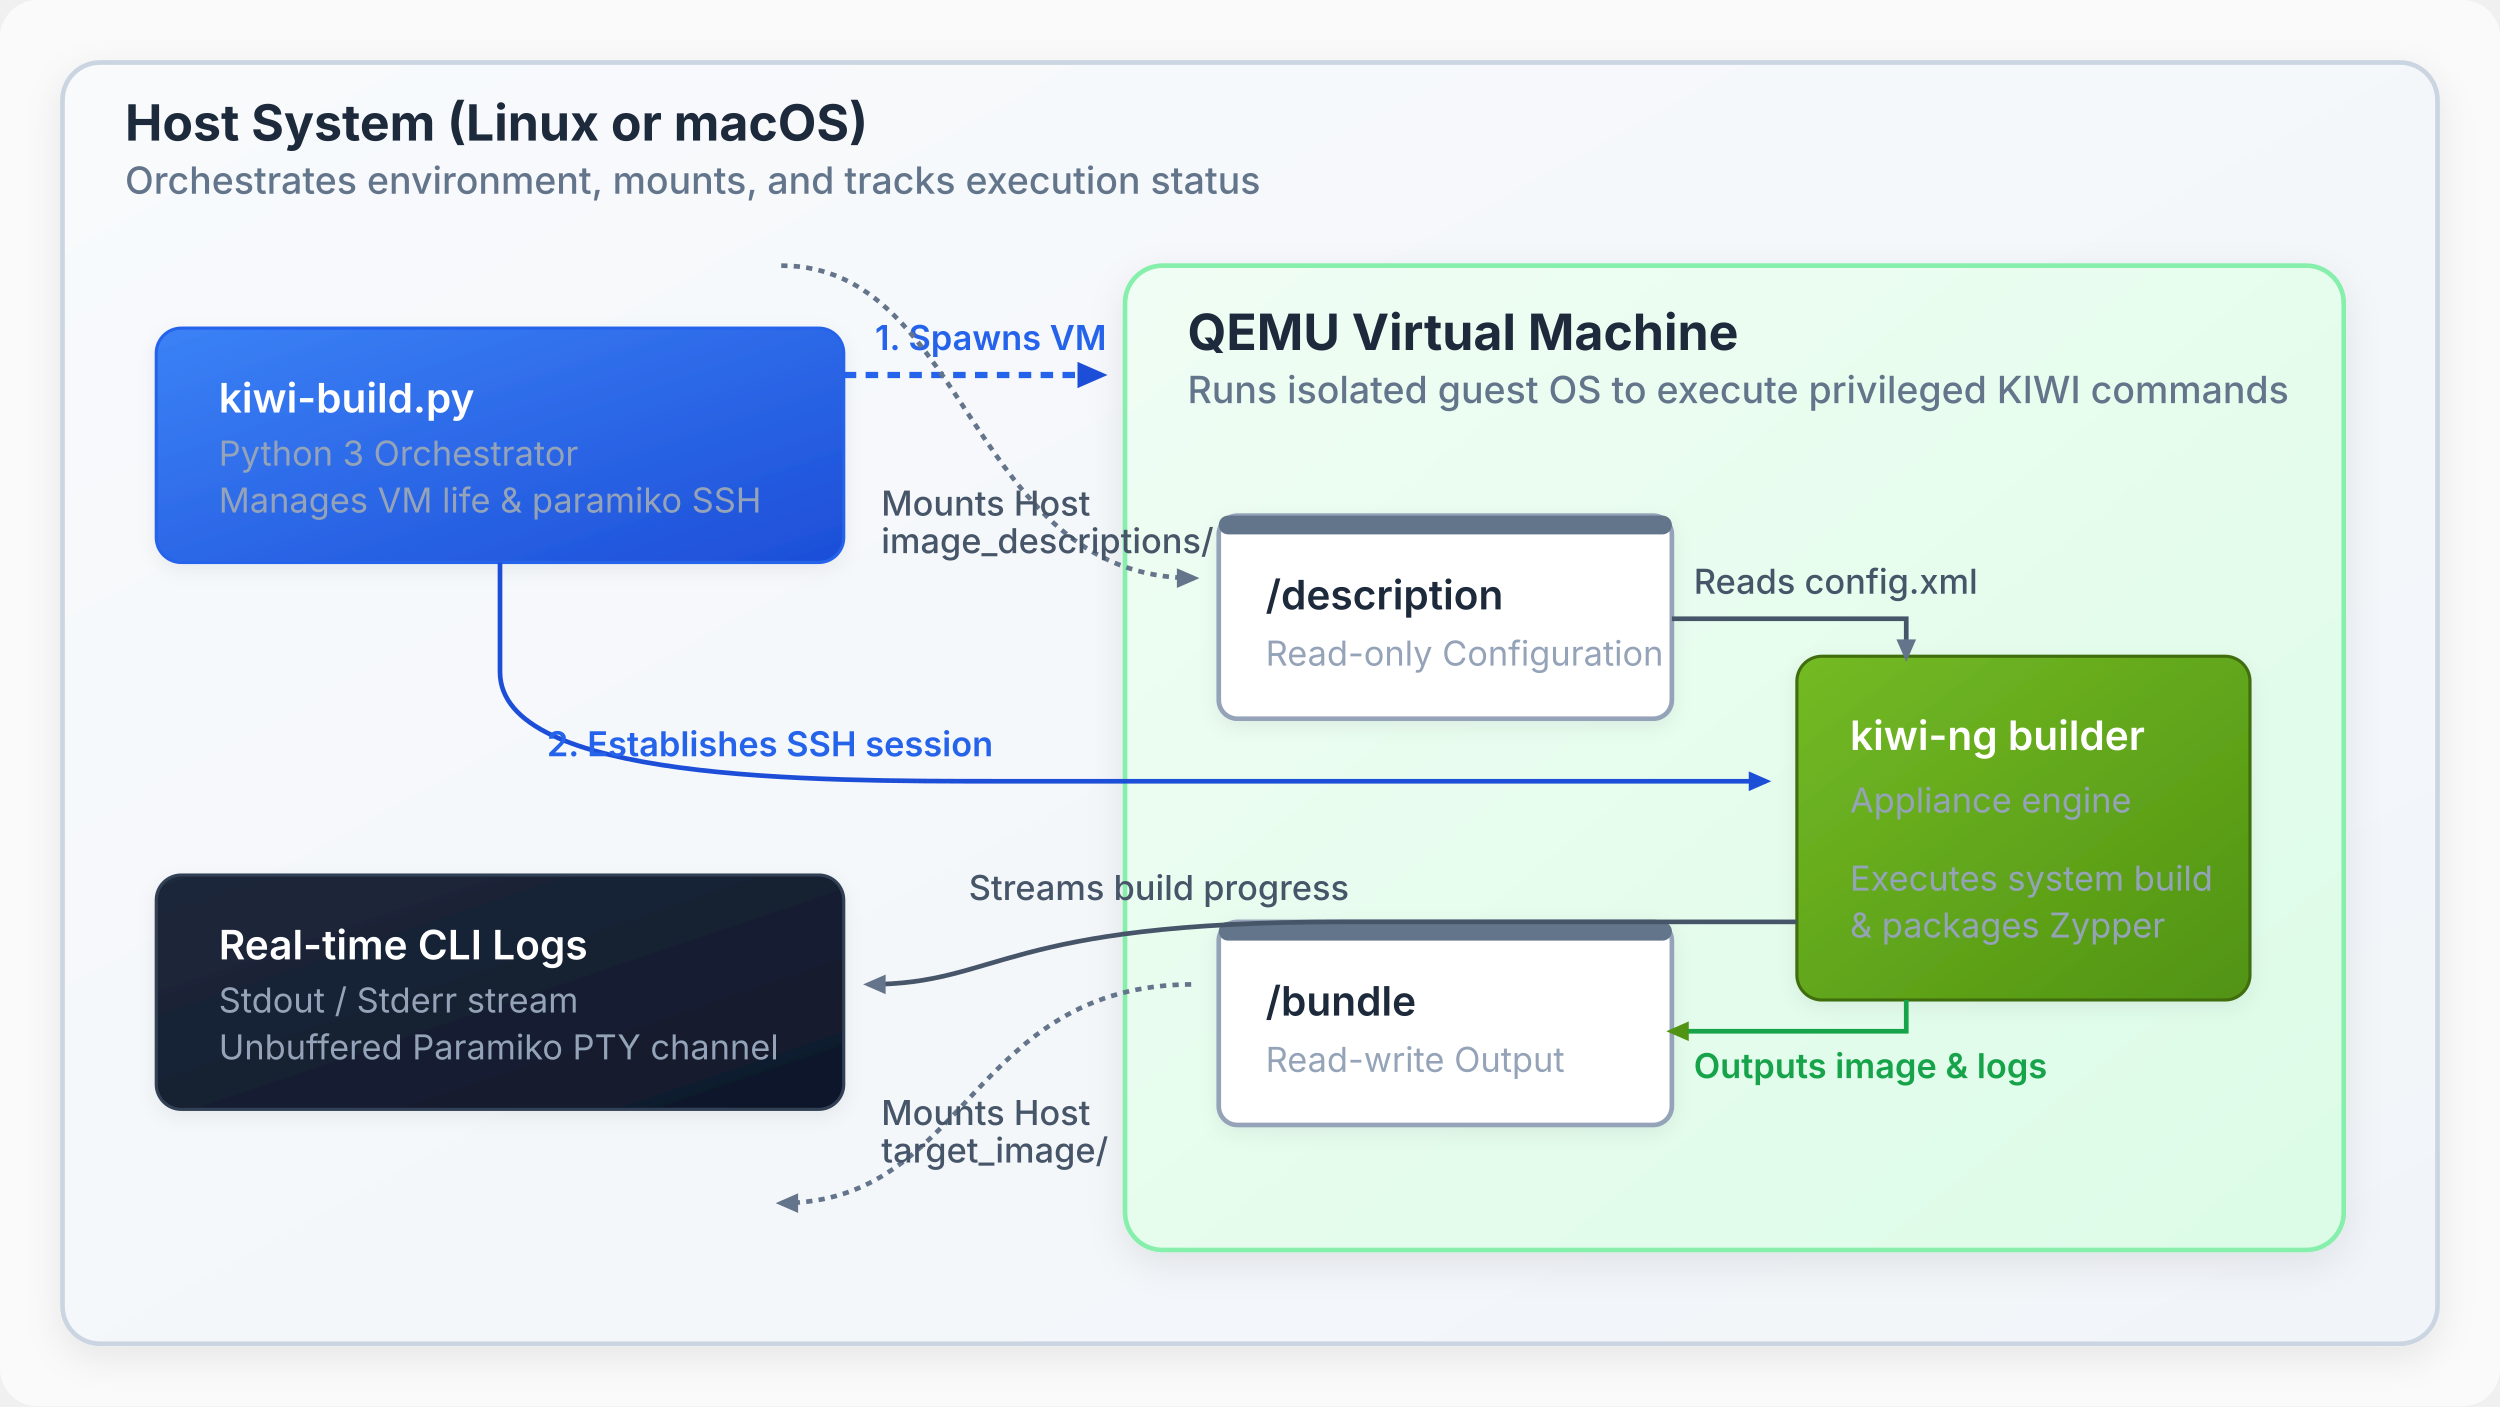
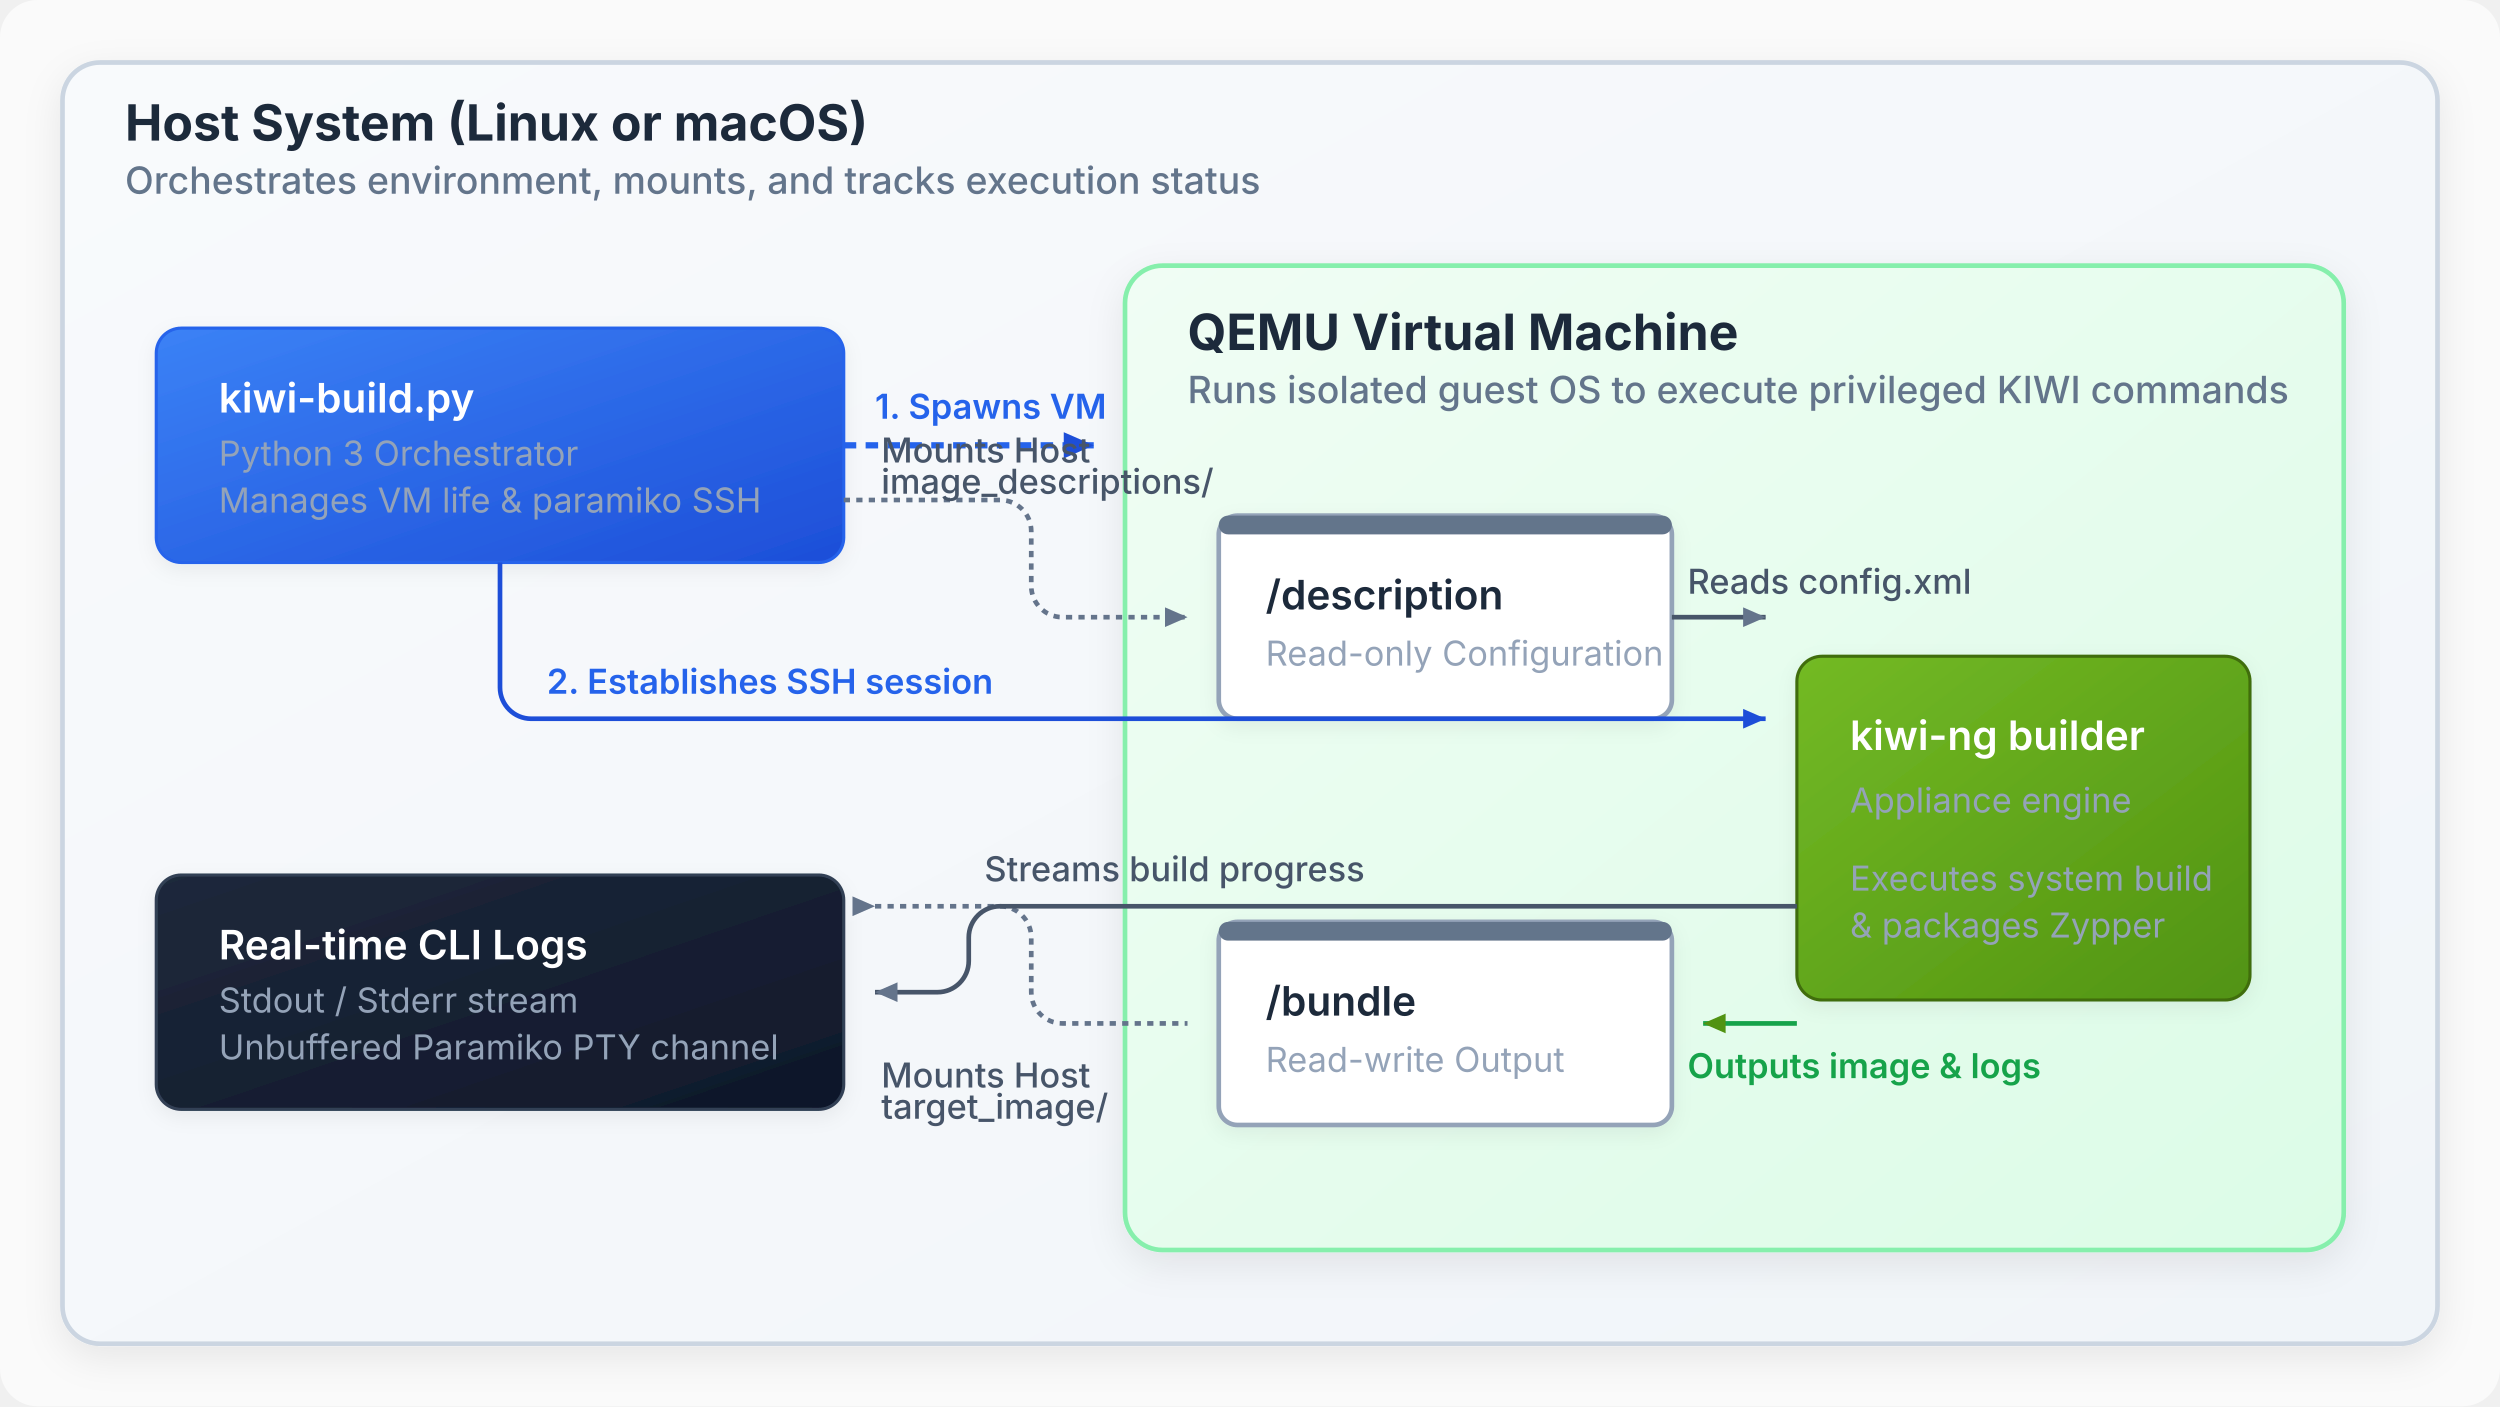
<svg xmlns="http://www.w3.org/2000/svg" viewBox="0 0 800 450" width="100%" height="100%">
  <defs>
    <filter id="shadow" x="-5%" y="-5%" width="110%" height="115%" filterUnits="userSpaceOnUse">
      <feDropShadow dx="0" dy="4" stdDeviation="6" flood-color="#0f172a" flood-opacity="0.08" />
    </filter>
    <filter id="shadow-sm" x="-5%" y="-5%" width="110%" height="110%" filterUnits="userSpaceOnUse">
      <feDropShadow dx="0" dy="2" stdDeviation="3" flood-color="#0f172a" flood-opacity="0.06" />
    </filter>
    <linearGradient id="host-grad" x1="0" y1="0" x2="1" y2="1">
      <stop offset="0%" stop-color="#f8fafc" />
      <stop offset="100%" stop-color="#f1f5f9" />
    </linearGradient>
    <linearGradient id="vm-grad" x1="0" y1="0" x2="1" y2="1">
      <stop offset="0%" stop-color="#f0fdf4" />
      <stop offset="100%" stop-color="#dcfce7" />
    </linearGradient>
    <linearGradient id="python-grad" x1="0" y1="0" x2="1" y2="1">
      <stop offset="0%" stop-color="#3b82f6" />
      <stop offset="100%" stop-color="#1d4ed8" />
    </linearGradient>
    <linearGradient id="suse-grad" x1="0" y1="0" x2="1" y2="1">
      <stop offset="0%" stop-color="#73ba25" />
      <stop offset="100%" stop-color="#519312" />
    </linearGradient>
    <linearGradient id="cli-grad" x1="0" y1="0" x2="1" y2="1">
      <stop offset="0%" stop-color="#1e293b" />
      <stop offset="100%" stop-color="#0f172a" />
    </linearGradient>
-     <marker id="arrow" viewBox="0 0 10 10" refX="6" refY="5" markerWidth="6" markerHeight="6" orient="auto-start-reverse">
+     <marker id="arrow" viewBox="0 0 10 10" refX="8" refY="5" markerWidth="6" markerHeight="6" orient="auto">
      <path d="M 0 1.5 L 8 5 L 0 8.5 z" fill="#64748b" />
    </marker>
-     <marker id="arrow-green" viewBox="0 0 10 10" refX="6" refY="5" markerWidth="6" markerHeight="6" orient="auto-start-reverse">
+     <marker id="arrow-green" viewBox="0 0 10 10" refX="8" refY="5" markerWidth="6" markerHeight="6" orient="auto">
      <path d="M 0 1.5 L 8 5 L 0 8.5 z" fill="#519312" />
    </marker>
-     <marker id="arrow-blue" viewBox="0 0 10 10" refX="6" refY="5" markerWidth="6" markerHeight="6" orient="auto-start-reverse">
+     <marker id="arrow-blue" viewBox="0 0 10 10" refX="8" refY="5" markerWidth="6" markerHeight="6" orient="auto">
      <path d="M 0 1.5 L 8 5 L 0 8.5 z" fill="#1d4ed8" />
    </marker>
  </defs>
  <style>
    .title { font-family: system-ui, -apple-system, sans-serif; font-weight: 700; font-size: 16px; fill: #1e293b; }
    .subtitle { font-family: system-ui, -apple-system, sans-serif; font-size: 12px; fill: #64748b; font-weight: 500; }
    .node-text { font-family: system-ui, -apple-system, sans-serif; font-weight: 600; font-size: 13px; fill: #ffffff; }
    .node-text-dark { font-family: system-ui, -apple-system, sans-serif; font-weight: 600; font-size: 13px; fill: #1e293b; }
    .node-text-sm { font-family: system-ui, -apple-system, sans-serif; font-size: 11px; fill: #94a3b8; }
    .edge-text { font-family: system-ui, -apple-system, sans-serif; font-weight: 500; font-size: 11px; fill: #475569; }
    .edge-text-blue { font-family: system-ui, -apple-system, sans-serif; font-weight: 600; font-size: 11px; fill: #2563eb; }
    .edge-text-green { font-family: system-ui, -apple-system, sans-serif; font-weight: 600; font-size: 11px; fill: #16a34a; }
  </style>
  <rect width="100%" height="100%" fill="#fafafa" rx="12" />
  <g filter="url(#shadow)">
    <rect x="20" y="20" width="760" height="410" rx="12" fill="url(#host-grad)" stroke="#cbd5e1" stroke-width="1.5" />
    <text x="40" y="45" class="title">Host System (Linux or macOS)</text>
    <text x="40" y="62" class="subtitle">Orchestrates environment, mounts, and tracks execution status</text>
  </g>
  <g filter="url(#shadow)">
    <rect x="360" y="85" width="390" height="315" rx="12" fill="url(#vm-grad)" stroke="#86efac" stroke-width="1.5" />
    <text x="380" y="112" class="title" fill="#14532d">QEMU Virtual Machine</text>
    <text x="380" y="129" class="subtitle" fill="#15803d">Runs isolated guest OS to execute privileged KIWI commands</text>
  </g>
  <g filter="url(#shadow-sm)">
    <rect x="50" y="105" width="220" height="75" rx="8" fill="url(#python-grad)" stroke="#2563eb" stroke-width="1" />
    <text x="70" y="132" class="node-text">kiwi-build.py</text>
    <text x="70" y="149" class="node-text-sm" fill="#bfdbfe">Python 3 Orchestrator</text>
    <text x="70" y="164" class="node-text-sm" fill="#93c5fd">Manages VM life &amp; paramiko SSH</text>
  </g>
  <g filter="url(#shadow-sm)">
    <rect x="50" y="280" width="220" height="75" rx="8" fill="url(#cli-grad)" stroke="#334155" stroke-width="1" />
    <text x="70" y="307" class="node-text" fill="#38bdf8">Real-time CLI Logs</text>
    <text x="70" y="324" class="node-text-sm" fill="#cbd5e1">Stdout / Stderr stream</text>
    <text x="70" y="339" class="node-text-sm" fill="#94a3b8">Unbuffered Paramiko PTY channel</text>
  </g>
  <g filter="url(#shadow-sm)">
    <rect x="390" y="165" width="145" height="65" rx="6" fill="#ffffff" stroke="#94a3b8" stroke-width="1.5" />
    <rect x="390" y="165" width="145" height="6" rx="3" fill="#64748b" />
    <text x="405" y="195" class="node-text-dark">/description</text>
    <text x="405" y="213" class="node-text-sm">Read-only Configuration</text>
  </g>
  <g filter="url(#shadow-sm)">
    <rect x="390" y="295" width="145" height="65" rx="6" fill="#ffffff" stroke="#94a3b8" stroke-width="1.5" />
    <rect x="390" y="295" width="145" height="6" rx="3" fill="#64748b" />
    <text x="405" y="325" class="node-text-dark">/bundle</text>
    <text x="405" y="343" class="node-text-sm">Read-write Output</text>
  </g>
  <g filter="url(#shadow-sm)">
    <rect x="575" y="210" width="145" height="110" rx="8" fill="url(#suse-grad)" stroke="#3f6d08" stroke-width="1" />
    <text x="592" y="240" class="node-text">kiwi-ng builder</text>
    <text x="592" y="260" class="node-text-sm" fill="#d9f99d">Appliance engine</text>
    <text x="592" y="285" class="node-text-sm" fill="#e2f8a4">Executes system build</text>
    <text x="592" y="300" class="node-text-sm" fill="#e2f8a4">&amp; packages Zypper</text>
  </g>
-   <path d="M 270 120 L 352 120" fill="none" stroke="#2563eb" stroke-width="2" stroke-dasharray="4 3" marker-end="url(#arrow-blue)" />
-   <text x="280" y="112" class="edge-text-blue">1. Spawns VM</text>
-   <path d="M 160 180 L 160 215 C 160 250 260 250 320 250 L 565 250" fill="none" stroke="#1d4ed8" stroke-width="1.5" marker-end="url(#arrow-blue)" />
-   <text x="175" y="242" class="edge-text-blue">2. Establishes SSH session</text>
-   <path d="M 250 85 C 310 85 310 185 382 185" fill="none" stroke="#64748b" stroke-width="1.5" stroke-dasharray="2 2" marker-end="url(#arrow)" />
-   <text x="282" y="165" class="edge-text">Mounts Host</text>
-   <text x="282" y="177" class="edge-text">image_descriptions/</text>
-   <path d="M 250 385 C 310 385 310 315 382 315" fill="none" stroke="#64748b" stroke-width="1.5" stroke-dasharray="2 2" marker-start="url(#arrow)" />
-   <text x="282" y="360" class="edge-text">Mounts Host</text>
-   <text x="282" y="372" class="edge-text">target_image/</text>
-   <path d="M 535 198 L 610 198 L 610 210" fill="none" stroke="#475569" stroke-width="1.5" marker-end="url(#arrow)" />
-   <text x="542" y="190" class="edge-text">Reads config.xml</text>
-   <path d="M 610 320 L 610 330 L 535 330" fill="none" stroke="#16a34a" stroke-width="1.5" marker-end="url(#arrow-green)" />
-   <text x="542" y="345" class="edge-text-green">Outputs image &amp; logs</text>
-   <path d="M 575 295 L 430 295 C 320 295 320 315 278 315" fill="none" stroke="#475569" stroke-width="1.5" marker-end="url(#arrow)" />
-   <text x="310" y="288" class="edge-text">Streams build progress</text>
+   <path d="M 270 142.5 L 350 142.5" fill="none" stroke="#2563eb" stroke-width="2" stroke-dasharray="4 3" marker-end="url(#arrow-blue)" />
+   <text x="280" y="134" class="edge-text-blue">1. Spawns VM</text>
+   <path d="M 160 180 L 160 220 A 10 10 0 0 0 170 230 L 565 230" fill="none" stroke="#1d4ed8" stroke-width="1.5" marker-end="url(#arrow-blue)" />
+   <text x="175" y="222" class="edge-text-blue">2. Establishes SSH session</text>
+   <path d="M 270 160 L 320 160 A 10 10 0 0 1 330 170 L 330 187.5 A 10 10 0 0 0 340 197.5 L 380 197.5" fill="none" stroke="#64748b" stroke-width="1.5" stroke-dasharray="2 2" marker-end="url(#arrow)" />
+   <text x="282" y="148" class="edge-text">Mounts Host</text>
+   <text x="282" y="158" class="edge-text">image_descriptions/</text>
+   <path d="M 280 290 L 320 290 A 10 10 0 0 1 330 300 L 330 317.5 A 10 10 0 0 0 340 327.5 L 380 327.5" fill="none" stroke="#64748b" stroke-width="1.5" stroke-dasharray="2 2" marker-start="url(#arrow)" />
+   <text x="282" y="348" class="edge-text">Mounts Host</text>
+   <text x="282" y="358" class="edge-text">target_image/</text>
+   <path d="M 535 197.5 L 565 197.5" fill="none" stroke="#475569" stroke-width="1.5" marker-end="url(#arrow)" />
+   <text x="540" y="190" class="edge-text">Reads config.xml</text>
+   <path d="M 575 327.5 L 545 327.5" fill="none" stroke="#16a34a" stroke-width="1.5" marker-end="url(#arrow-green)" />
+   <text x="540" y="345" class="edge-text-green">Outputs image &amp; logs</text>
+   <path d="M 575 290 L 320 290 A 10 10 0 0 0 310 300 L 310 307.5 A 10 10 0 0 1 300 317.5 L 280 317.5" fill="none" stroke="#475569" stroke-width="1.5" marker-end="url(#arrow)" />
+   <text x="315" y="282" class="edge-text">Streams build progress</text>
</svg>
